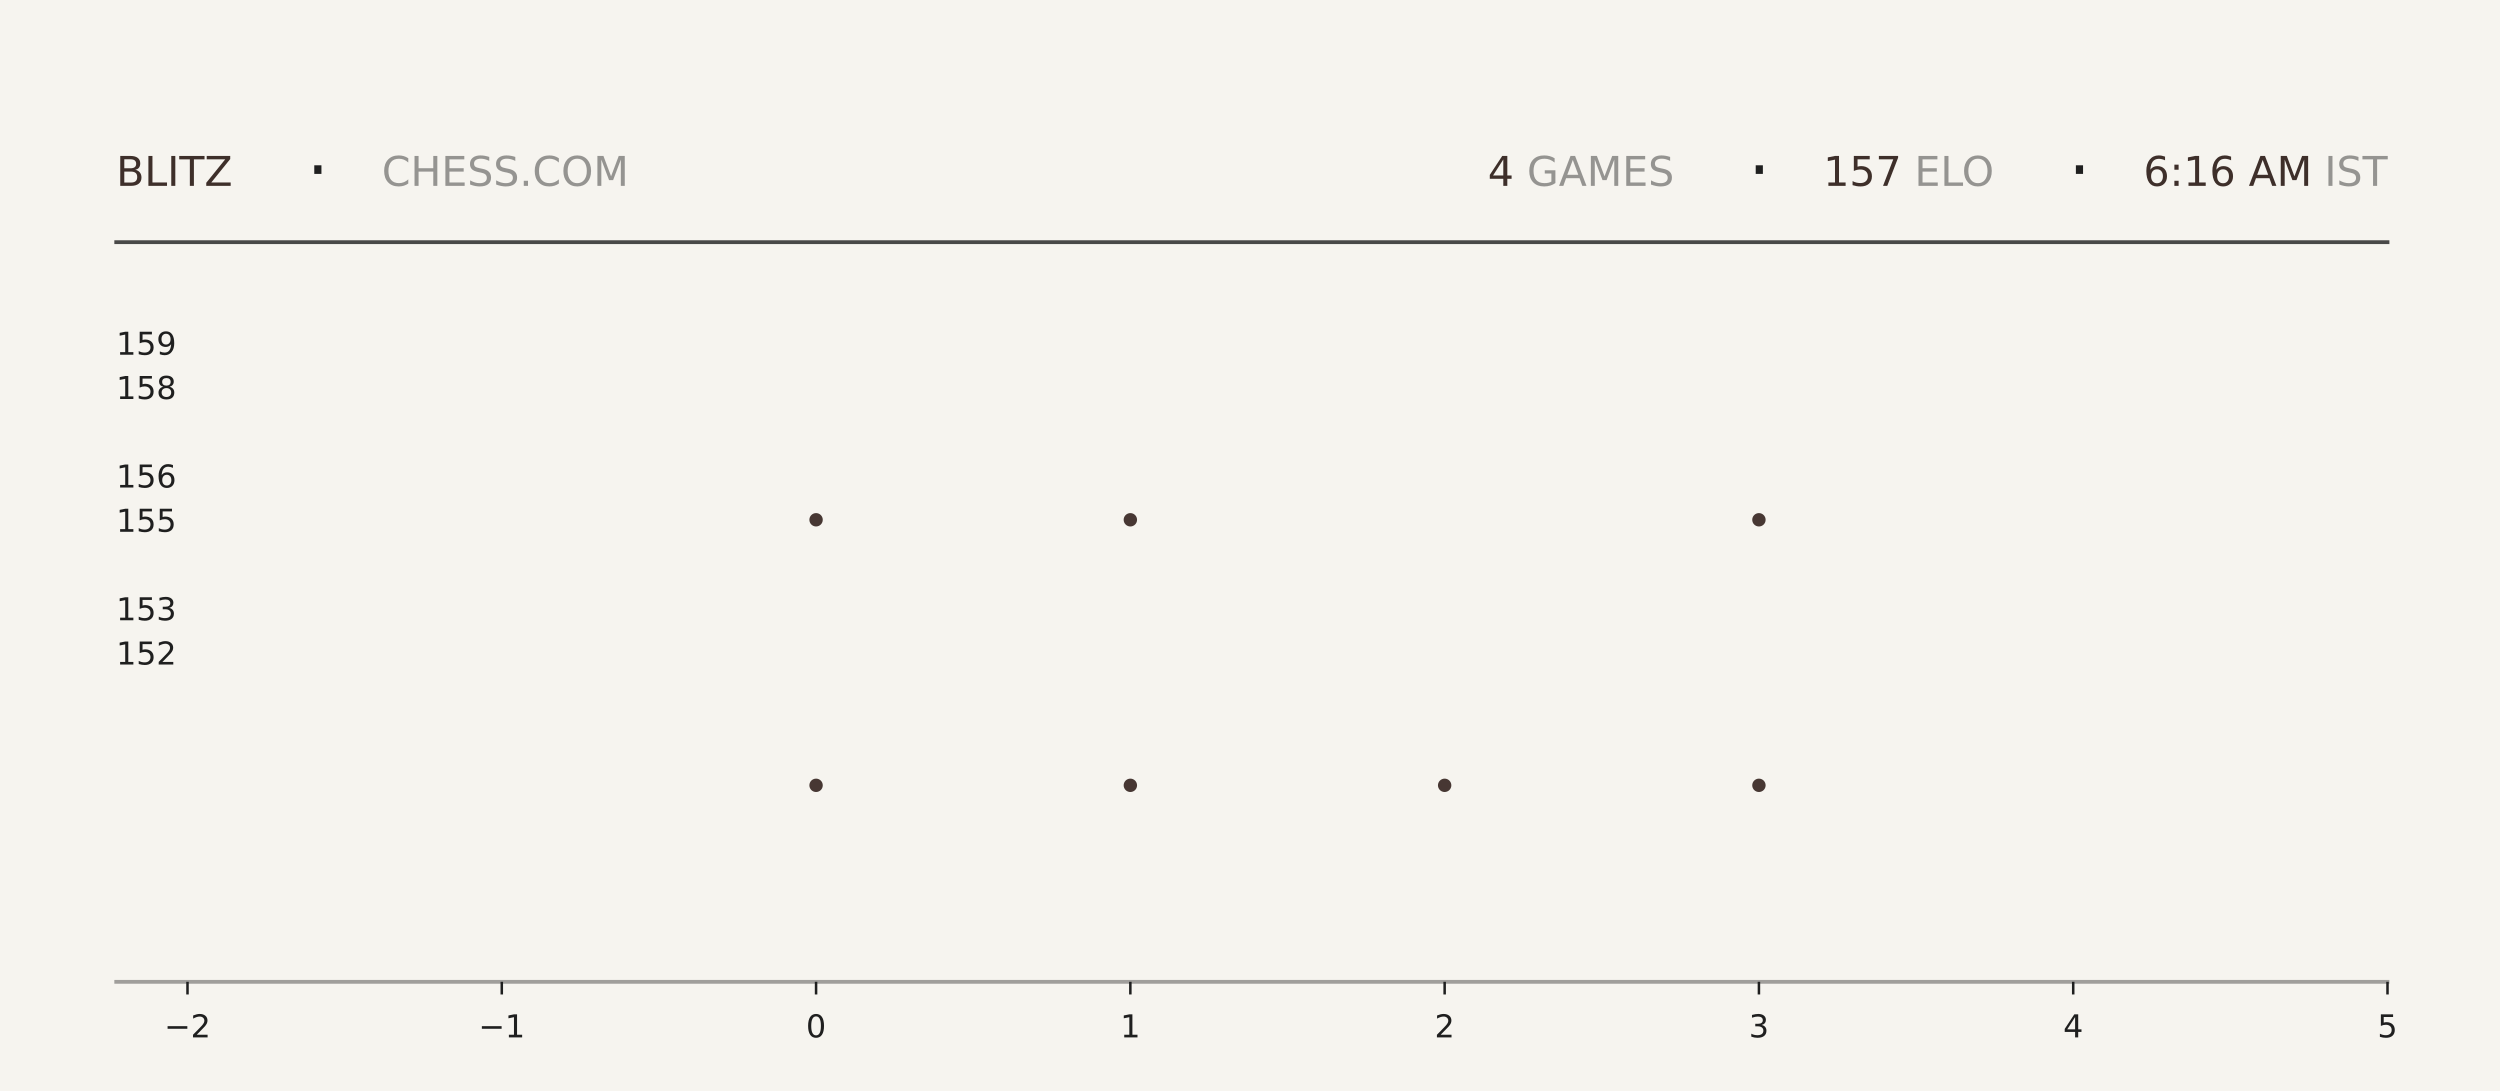
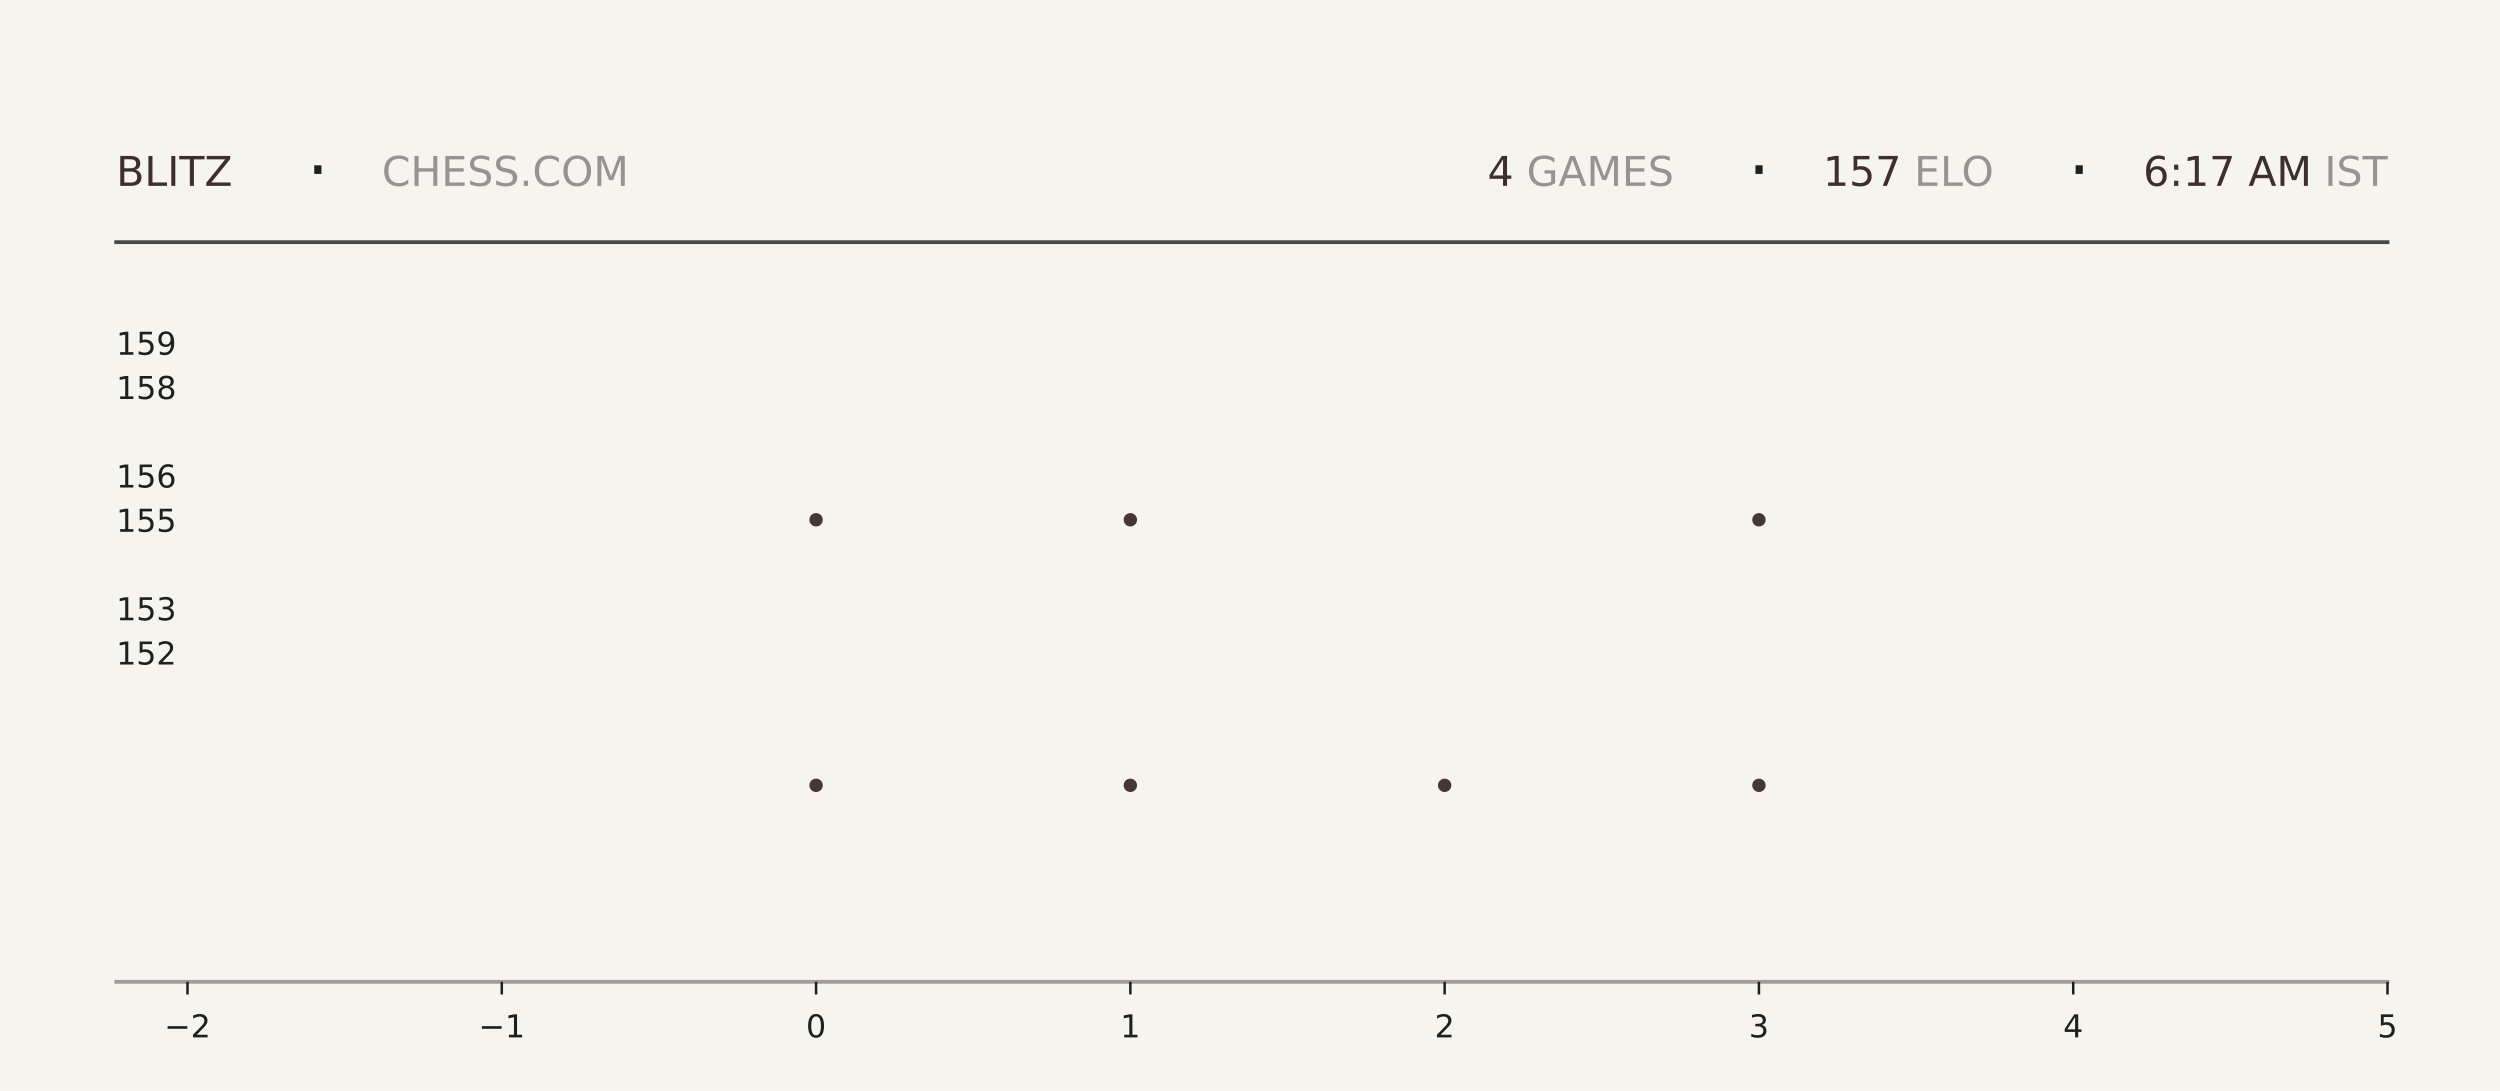
<svg xmlns="http://www.w3.org/2000/svg" xmlns:xlink="http://www.w3.org/1999/xlink" width="792pt" height="345.6pt" viewBox="0 0 792 345.6" version="1.1">
  <defs>
    <style type="text/css">*{stroke-linejoin: round; stroke-linecap: butt}</style>
  </defs>
  <g id="figure_1">
    <g id="patch_1">
      <path d="M 0 345.6  L 792 345.6  L 792 0  L 0 0  z " style="fill: #f6f4ef" />
    </g>
    <g id="axes_1">
      <g id="patch_2">
        <path d="M 59.4 311.04  L 756.36 311.04  L 756.36 103.68  L 59.4 103.68  z " style="fill: #f6f4ef" />
      </g>
      <g id="PathCollection_1">
        <defs>
-           <path id="mc5a8733827" d="M 0 2.121  C 0.563 2.121 1.102 1.898 1.5 1.5  C 1.898 1.102 2.121 0.563 2.121 0  C 2.121 -0.563 1.898 -1.102 1.5 -1.5  C 1.102 -1.898 0.563 -2.121 0 -2.121  C -0.563 -2.121 -1.102 -1.898 -1.5 -1.5  C -1.898 -1.102 -2.121 -0.563 -2.121 0  C -2.121 0.563 -1.898 1.102 -1.5 1.5  C -1.102 1.898 -0.563 2.121 0 2.121  z " />
-         </defs>
-         <g clip-path="url(#p3be9556b0c)">
-           <use xlink:href="#mc5a8733827" x="258.531" y="248.79" style="fill: #3e2f2a; fill-opacity: 0.95" />
-           <use xlink:href="#mc5a8733827" x="258.531" y="164.668" style="fill: #3e2f2a; fill-opacity: 0.95" />
+           <path id="m95b70d7a62" d="M 0 2.121  C 0.563 2.121 1.102 1.898 1.5 1.5  C 1.898 1.102 2.121 0.563 2.121 0  C 2.121 -0.563 1.898 -1.102 1.5 -1.5  C 1.102 -1.898 0.563 -2.121 0 -2.121  C -0.563 -2.121 -1.102 -1.898 -1.5 -1.5  C -1.898 -1.102 -2.121 -0.563 -2.121 0  C -2.121 0.563 -1.898 1.102 -1.5 1.5  C -1.102 1.898 -0.563 2.121 0 2.121  z " />
+         </defs>
+         <g clip-path="url(#p36cdb83ad0)">
+           <use xlink:href="#m95b70d7a62" x="258.531" y="248.79" style="fill: #3e2f2a; fill-opacity: 0.95" />
+           <use xlink:href="#m95b70d7a62" x="258.531" y="164.668" style="fill: #3e2f2a; fill-opacity: 0.95" />
        </g>
      </g>
      <g id="PathCollection_2">
-         <g clip-path="url(#p3be9556b0c)">
-           <use xlink:href="#mc5a8733827" x="358.097" y="248.79" style="fill: #3e2f2a; fill-opacity: 0.95" />
-           <use xlink:href="#mc5a8733827" x="358.097" y="164.668" style="fill: #3e2f2a; fill-opacity: 0.95" />
-           <use xlink:href="#mc5a8733827" x="358.097" y="80.547" style="fill: #3e2f2a; fill-opacity: 0.95" />
+         <g clip-path="url(#p36cdb83ad0)">
+           <use xlink:href="#m95b70d7a62" x="358.097" y="248.79" style="fill: #3e2f2a; fill-opacity: 0.95" />
+           <use xlink:href="#m95b70d7a62" x="358.097" y="164.668" style="fill: #3e2f2a; fill-opacity: 0.95" />
+           <use xlink:href="#m95b70d7a62" x="358.097" y="80.547" style="fill: #3e2f2a; fill-opacity: 0.95" />
        </g>
      </g>
      <g id="PathCollection_3">
-         <g clip-path="url(#p3be9556b0c)">
-           <use xlink:href="#mc5a8733827" x="457.663" y="248.79" style="fill: #3e2f2a; fill-opacity: 0.95" />
+         <g clip-path="url(#p36cdb83ad0)">
+           <use xlink:href="#m95b70d7a62" x="457.663" y="248.79" style="fill: #3e2f2a; fill-opacity: 0.95" />
        </g>
      </g>
      <g id="PathCollection_4">
-         <g clip-path="url(#p3be9556b0c)">
-           <use xlink:href="#mc5a8733827" x="557.229" y="248.79" style="fill: #3e2f2a; fill-opacity: 0.95" />
-           <use xlink:href="#mc5a8733827" x="557.229" y="164.668" style="fill: #3e2f2a; fill-opacity: 0.95" />
-           <use xlink:href="#mc5a8733827" x="557.229" y="80.547" style="fill: #3e2f2a; fill-opacity: 0.95" />
+         <g clip-path="url(#p36cdb83ad0)">
+           <use xlink:href="#m95b70d7a62" x="557.229" y="248.79" style="fill: #3e2f2a; fill-opacity: 0.95" />
+           <use xlink:href="#m95b70d7a62" x="557.229" y="164.668" style="fill: #3e2f2a; fill-opacity: 0.95" />
+           <use xlink:href="#m95b70d7a62" x="557.229" y="80.547" style="fill: #3e2f2a; fill-opacity: 0.95" />
        </g>
      </g>
      <g id="matplotlib.axis_1">
        <g id="xtick_1">
          <g id="line2d_1">
            <defs>
-               <path id="m1df4dccb66" d="M 0 0  L 0 4  " style="stroke: #1f1f1f; stroke-width: 0.8" />
+               <path id="m5d707ffa4f" d="M 0 0  L 0 4  " style="stroke: #1f1f1f; stroke-width: 0.8" />
            </defs>
            <g>
-               <use xlink:href="#m1df4dccb66" x="59.4" y="311.04" style="fill: #1f1f1f; stroke: #1f1f1f; stroke-width: 0.8" />
+               <use xlink:href="#m5d707ffa4f" x="59.4" y="311.04" style="fill: #1f1f1f; stroke: #1f1f1f; stroke-width: 0.8" />
            </g>
          </g>
          <g id="text_1">
            <g style="fill: #1f1f1f" transform="translate(52.02891 328.6384) scale(0.1 -0.1)">
              <defs>
                <path id="DejaVuSans-2212" d="M 678 2272  L 4684 2272  L 4684 1741  L 678 1741  L 678 2272  z " transform="scale(0.015625)" />
                <path id="DejaVuSans-32" d="M 1228 531  L 3431 531  L 3431 0  L 469 0  L 469 531  Q 828 903 1448 1529  Q 2069 2156 2228 2338  Q 2531 2678 2651 2914  Q 2772 3150 2772 3378  Q 2772 3750 2511 3984  Q 2250 4219 1831 4219  Q 1534 4219 1204 4116  Q 875 4013 500 3803  L 500 4441  Q 881 4594 1212 4672  Q 1544 4750 1819 4750  Q 2544 4750 2975 4387  Q 3406 4025 3406 3419  Q 3406 3131 3298 2873  Q 3191 2616 2906 2266  Q 2828 2175 2409 1742  Q 1991 1309 1228 531  z " transform="scale(0.015625)" />
              </defs>
              <use xlink:href="#DejaVuSans-2212" />
              <use xlink:href="#DejaVuSans-32" transform="translate(83.78906 0)" />
            </g>
          </g>
        </g>
        <g id="xtick_2">
          <g id="line2d_2">
            <g>
-               <use xlink:href="#m1df4dccb66" x="158.966" y="311.04" style="fill: #1f1f1f; stroke: #1f1f1f; stroke-width: 0.8" />
+               <use xlink:href="#m5d707ffa4f" x="158.966" y="311.04" style="fill: #1f1f1f; stroke: #1f1f1f; stroke-width: 0.8" />
            </g>
          </g>
          <g id="text_2">
            <g style="fill: #1f1f1f" transform="translate(151.5946 328.6384) scale(0.1 -0.1)">
              <defs>
                <path id="DejaVuSans-31" d="M 794 531  L 1825 531  L 1825 4091  L 703 3866  L 703 4441  L 1819 4666  L 2450 4666  L 2450 531  L 3481 531  L 3481 0  L 794 0  L 794 531  z " transform="scale(0.015625)" />
              </defs>
              <use xlink:href="#DejaVuSans-2212" />
              <use xlink:href="#DejaVuSans-31" transform="translate(83.78906 0)" />
            </g>
          </g>
        </g>
        <g id="xtick_3">
          <g id="line2d_3">
            <g>
-               <use xlink:href="#m1df4dccb66" x="258.531" y="311.04" style="fill: #1f1f1f; stroke: #1f1f1f; stroke-width: 0.8" />
+               <use xlink:href="#m5d707ffa4f" x="258.531" y="311.04" style="fill: #1f1f1f; stroke: #1f1f1f; stroke-width: 0.8" />
            </g>
          </g>
          <g id="text_3">
            <g style="fill: #1f1f1f" transform="translate(255.3502 328.6384) scale(0.1 -0.1)">
              <defs>
                <path id="DejaVuSans-30" d="M 2034 4250  Q 1547 4250 1301 3770  Q 1056 3291 1056 2328  Q 1056 1369 1301 889  Q 1547 409 2034 409  Q 2525 409 2770 889  Q 3016 1369 3016 2328  Q 3016 3291 2770 3770  Q 2525 4250 2034 4250  z M 2034 4750  Q 2819 4750 3233 4129  Q 3647 3509 3647 2328  Q 3647 1150 3233 529  Q 2819 -91 2034 -91  Q 1250 -91 836 529  Q 422 1150 422 2328  Q 422 3509 836 4129  Q 1250 4750 2034 4750  z " transform="scale(0.015625)" />
              </defs>
              <use xlink:href="#DejaVuSans-30" />
            </g>
          </g>
        </g>
        <g id="xtick_4">
          <g id="line2d_4">
            <g>
-               <use xlink:href="#m1df4dccb66" x="358.097" y="311.04" style="fill: #1f1f1f; stroke: #1f1f1f; stroke-width: 0.8" />
+               <use xlink:href="#m5d707ffa4f" x="358.097" y="311.04" style="fill: #1f1f1f; stroke: #1f1f1f; stroke-width: 0.8" />
            </g>
          </g>
          <g id="text_4">
            <g style="fill: #1f1f1f" transform="translate(354.9159 328.6384) scale(0.1 -0.1)">
              <use xlink:href="#DejaVuSans-31" />
            </g>
          </g>
        </g>
        <g id="xtick_5">
          <g id="line2d_5">
            <g>
-               <use xlink:href="#m1df4dccb66" x="457.663" y="311.04" style="fill: #1f1f1f; stroke: #1f1f1f; stroke-width: 0.8" />
+               <use xlink:href="#m5d707ffa4f" x="457.663" y="311.04" style="fill: #1f1f1f; stroke: #1f1f1f; stroke-width: 0.8" />
            </g>
          </g>
          <g id="text_5">
            <g style="fill: #1f1f1f" transform="translate(454.4816 328.6384) scale(0.1 -0.1)">
              <use xlink:href="#DejaVuSans-32" />
            </g>
          </g>
        </g>
        <g id="xtick_6">
          <g id="line2d_6">
            <g>
-               <use xlink:href="#m1df4dccb66" x="557.229" y="311.04" style="fill: #1f1f1f; stroke: #1f1f1f; stroke-width: 0.8" />
+               <use xlink:href="#m5d707ffa4f" x="557.229" y="311.04" style="fill: #1f1f1f; stroke: #1f1f1f; stroke-width: 0.8" />
            </g>
          </g>
          <g id="text_6">
            <g style="fill: #1f1f1f" transform="translate(554.0473 328.6384) scale(0.1 -0.1)">
              <defs>
                <path id="DejaVuSans-33" d="M 2597 2516  Q 3050 2419 3304 2112  Q 3559 1806 3559 1356  Q 3559 666 3084 287  Q 2609 -91 1734 -91  Q 1441 -91 1130 -33  Q 819 25 488 141  L 488 750  Q 750 597 1062 519  Q 1375 441 1716 441  Q 2309 441 2620 675  Q 2931 909 2931 1356  Q 2931 1769 2642 2001  Q 2353 2234 1838 2234  L 1294 2234  L 1294 2753  L 1863 2753  Q 2328 2753 2575 2939  Q 2822 3125 2822 3475  Q 2822 3834 2567 4026  Q 2313 4219 1838 4219  Q 1578 4219 1281 4162  Q 984 4106 628 3988  L 628 4550  Q 988 4650 1302 4700  Q 1616 4750 1894 4750  Q 2613 4750 3031 4423  Q 3450 4097 3450 3541  Q 3450 3153 3228 2886  Q 3006 2619 2597 2516  z " transform="scale(0.015625)" />
              </defs>
              <use xlink:href="#DejaVuSans-33" />
            </g>
          </g>
        </g>
        <g id="xtick_7">
          <g id="line2d_7">
            <g>
-               <use xlink:href="#m1df4dccb66" x="656.794" y="311.04" style="fill: #1f1f1f; stroke: #1f1f1f; stroke-width: 0.8" />
+               <use xlink:href="#m5d707ffa4f" x="656.794" y="311.04" style="fill: #1f1f1f; stroke: #1f1f1f; stroke-width: 0.8" />
            </g>
          </g>
          <g id="text_7">
            <g style="fill: #1f1f1f" transform="translate(653.613 328.6384) scale(0.1 -0.1)">
              <defs>
                <path id="DejaVuSans-34" d="M 2419 4116  L 825 1625  L 2419 1625  L 2419 4116  z M 2253 4666  L 3047 4666  L 3047 1625  L 3713 1625  L 3713 1100  L 3047 1100  L 3047 0  L 2419 0  L 2419 1100  L 313 1100  L 313 1709  L 2253 4666  z " transform="scale(0.015625)" />
              </defs>
              <use xlink:href="#DejaVuSans-34" />
            </g>
          </g>
        </g>
        <g id="xtick_8">
          <g id="line2d_8">
            <g>
-               <use xlink:href="#m1df4dccb66" x="756.36" y="311.04" style="fill: #1f1f1f; stroke: #1f1f1f; stroke-width: 0.8" />
+               <use xlink:href="#m5d707ffa4f" x="756.36" y="311.04" style="fill: #1f1f1f; stroke: #1f1f1f; stroke-width: 0.8" />
            </g>
          </g>
          <g id="text_8">
            <g style="fill: #1f1f1f" transform="translate(753.1788 328.6384) scale(0.1 -0.1)">
              <defs>
                <path id="DejaVuSans-35" d="M 691 4666  L 3169 4666  L 3169 4134  L 1269 4134  L 1269 2991  Q 1406 3038 1543 3061  Q 1681 3084 1819 3084  Q 2600 3084 3056 2656  Q 3513 2228 3513 1497  Q 3513 744 3044 326  Q 2575 -91 1722 -91  Q 1428 -91 1123 -41  Q 819 9 494 109  L 494 744  Q 775 591 1075 516  Q 1375 441 1709 441  Q 2250 441 2565 725  Q 2881 1009 2881 1497  Q 2881 1984 2565 2268  Q 2250 2553 1709 2553  Q 1456 2553 1204 2497  Q 953 2441 691 2322  L 691 4666  z " transform="scale(0.015625)" />
              </defs>
              <use xlink:href="#DejaVuSans-35" />
            </g>
          </g>
        </g>
      </g>
      <g id="matplotlib.axis_2">
        <g id="ytick_1">
          <g id="line2d_9" />
          <g id="text_9">
            <g style="fill: #1f1f1f" transform="translate(36.8125 210.5283) scale(0.1 -0.1)">
              <use xlink:href="#DejaVuSans-31" />
              <use xlink:href="#DejaVuSans-35" transform="translate(63.62305 0)" />
              <use xlink:href="#DejaVuSans-32" transform="translate(127.2461 0)" />
            </g>
          </g>
        </g>
        <g id="ytick_2">
          <g id="line2d_10" />
          <g id="text_10">
            <g style="fill: #1f1f1f" transform="translate(36.8125 196.508) scale(0.1 -0.1)">
              <use xlink:href="#DejaVuSans-31" />
              <use xlink:href="#DejaVuSans-35" transform="translate(63.62305 0)" />
              <use xlink:href="#DejaVuSans-33" transform="translate(127.2461 0)" />
            </g>
          </g>
        </g>
        <g id="ytick_3">
          <g id="line2d_11" />
          <g id="text_11">
            <g style="fill: #1f1f1f" transform="translate(36.8125 168.4675) scale(0.1 -0.1)">
              <use xlink:href="#DejaVuSans-31" />
              <use xlink:href="#DejaVuSans-35" transform="translate(63.62305 0)" />
              <use xlink:href="#DejaVuSans-35" transform="translate(127.2461 0)" />
            </g>
          </g>
        </g>
        <g id="ytick_4">
          <g id="line2d_12" />
          <g id="text_12">
            <g style="fill: #1f1f1f" transform="translate(36.8125 154.4472) scale(0.1 -0.1)">
              <defs>
                <path id="DejaVuSans-36" d="M 2113 2584  Q 1688 2584 1439 2293  Q 1191 2003 1191 1497  Q 1191 994 1439 701  Q 1688 409 2113 409  Q 2538 409 2786 701  Q 3034 994 3034 1497  Q 3034 2003 2786 2293  Q 2538 2584 2113 2584  z M 3366 4563  L 3366 3988  Q 3128 4100 2886 4159  Q 2644 4219 2406 4219  Q 1781 4219 1451 3797  Q 1122 3375 1075 2522  Q 1259 2794 1537 2939  Q 1816 3084 2150 3084  Q 2853 3084 3261 2657  Q 3669 2231 3669 1497  Q 3669 778 3244 343  Q 2819 -91 2113 -91  Q 1303 -91 875 529  Q 447 1150 447 2328  Q 447 3434 972 4092  Q 1497 4750 2381 4750  Q 2619 4750 2861 4703  Q 3103 4656 3366 4563  z " transform="scale(0.015625)" />
              </defs>
              <use xlink:href="#DejaVuSans-31" />
              <use xlink:href="#DejaVuSans-35" transform="translate(63.62305 0)" />
              <use xlink:href="#DejaVuSans-36" transform="translate(127.2461 0)" />
            </g>
          </g>
        </g>
        <g id="ytick_5">
          <g id="line2d_13" />
          <g id="text_13">
            <g style="fill: #1f1f1f" transform="translate(36.8125 126.4066) scale(0.1 -0.1)">
              <defs>
                <path id="DejaVuSans-38" d="M 2034 2216  Q 1584 2216 1326 1975  Q 1069 1734 1069 1313  Q 1069 891 1326 650  Q 1584 409 2034 409  Q 2484 409 2743 651  Q 3003 894 3003 1313  Q 3003 1734 2745 1975  Q 2488 2216 2034 2216  z M 1403 2484  Q 997 2584 770 2862  Q 544 3141 544 3541  Q 544 4100 942 4425  Q 1341 4750 2034 4750  Q 2731 4750 3128 4425  Q 3525 4100 3525 3541  Q 3525 3141 3298 2862  Q 3072 2584 2669 2484  Q 3125 2378 3379 2068  Q 3634 1759 3634 1313  Q 3634 634 3220 271  Q 2806 -91 2034 -91  Q 1263 -91 848 271  Q 434 634 434 1313  Q 434 1759 690 2068  Q 947 2378 1403 2484  z M 1172 3481  Q 1172 3119 1398 2916  Q 1625 2713 2034 2713  Q 2441 2713 2670 2916  Q 2900 3119 2900 3481  Q 2900 3844 2670 4047  Q 2441 4250 2034 4250  Q 1625 4250 1398 4047  Q 1172 3844 1172 3481  z " transform="scale(0.015625)" />
              </defs>
              <use xlink:href="#DejaVuSans-31" />
              <use xlink:href="#DejaVuSans-35" transform="translate(63.62305 0)" />
              <use xlink:href="#DejaVuSans-38" transform="translate(127.2461 0)" />
            </g>
          </g>
        </g>
        <g id="ytick_6">
          <g id="line2d_14" />
          <g id="text_14">
            <g style="fill: #1f1f1f" transform="translate(36.8125 112.3863) scale(0.1 -0.1)">
              <defs>
                <path id="DejaVuSans-39" d="M 703 97  L 703 672  Q 941 559 1184 500  Q 1428 441 1663 441  Q 2288 441 2617 861  Q 2947 1281 2994 2138  Q 2813 1869 2534 1725  Q 2256 1581 1919 1581  Q 1219 1581 811 2004  Q 403 2428 403 3163  Q 403 3881 828 4315  Q 1253 4750 1959 4750  Q 2769 4750 3195 4129  Q 3622 3509 3622 2328  Q 3622 1225 3098 567  Q 2575 -91 1691 -91  Q 1453 -91 1209 -44  Q 966 3 703 97  z M 1959 2075  Q 2384 2075 2632 2365  Q 2881 2656 2881 3163  Q 2881 3666 2632 3958  Q 2384 4250 1959 4250  Q 1534 4250 1286 3958  Q 1038 3666 1038 3163  Q 1038 2656 1286 2365  Q 1534 2075 1959 2075  z " transform="scale(0.015625)" />
              </defs>
              <use xlink:href="#DejaVuSans-31" />
              <use xlink:href="#DejaVuSans-35" transform="translate(63.62305 0)" />
              <use xlink:href="#DejaVuSans-39" transform="translate(127.2461 0)" />
            </g>
          </g>
        </g>
      </g>
    </g>
    <g id="line2d_15">
      <path d="M 36.82 76.723  L 756.36 76.723  " style="fill: none; stroke: #1f1f1f; stroke-opacity: 0.8; stroke-width: 1.2; stroke-linecap: square" />
    </g>
    <g id="line2d_16">
      <path d="M 36.82 311.04  L 756.36 311.04  " style="fill: none; stroke: #1f1f1f; stroke-opacity: 0.4; stroke-width: 1.2; stroke-linecap: square" />
    </g>
    <g id="text_15">
      <g style="fill: #3e2f2a" transform="translate(36.82 58.88319) scale(0.13 -0.13)">
        <defs>
          <path id="DejaVuSans-42" d="M 1259 2228  L 1259 519  L 2272 519  Q 2781 519 3026 730  Q 3272 941 3272 1375  Q 3272 1813 3026 2020  Q 2781 2228 2272 2228  L 1259 2228  z M 1259 4147  L 1259 2741  L 2194 2741  Q 2656 2741 2882 2914  Q 3109 3088 3109 3444  Q 3109 3797 2882 3972  Q 2656 4147 2194 4147  L 1259 4147  z M 628 4666  L 2241 4666  Q 2963 4666 3353 4366  Q 3744 4066 3744 3513  Q 3744 3084 3544 2831  Q 3344 2578 2956 2516  Q 3422 2416 3680 2098  Q 3938 1781 3938 1306  Q 3938 681 3513 340  Q 3088 0 2303 0  L 628 0  L 628 4666  z " transform="scale(0.015625)" />
          <path id="DejaVuSans-4c" d="M 628 4666  L 1259 4666  L 1259 531  L 3531 531  L 3531 0  L 628 0  L 628 4666  z " transform="scale(0.015625)" />
          <path id="DejaVuSans-49" d="M 628 4666  L 1259 4666  L 1259 0  L 628 0  L 628 4666  z " transform="scale(0.015625)" />
          <path id="DejaVuSans-54" d="M -19 4666  L 3928 4666  L 3928 4134  L 2272 4134  L 2272 0  L 1638 0  L 1638 4134  L -19 4134  L -19 4666  z " transform="scale(0.015625)" />
          <path id="DejaVuSans-5a" d="M 359 4666  L 4025 4666  L 4025 4184  L 1075 531  L 4097 531  L 4097 0  L 288 0  L 288 481  L 3238 4134  L 359 4134  L 359 4666  z " transform="scale(0.015625)" />
        </defs>
        <use xlink:href="#DejaVuSans-42" />
        <use xlink:href="#DejaVuSans-4c" transform="translate(68.60352 0)" />
        <use xlink:href="#DejaVuSans-49" transform="translate(124.3164 0)" />
        <use xlink:href="#DejaVuSans-54" transform="translate(153.8086 0)" />
        <use xlink:href="#DejaVuSans-5a" transform="translate(214.8926 0)" />
      </g>
    </g>
    <g id="text_16">
      <g style="fill: #1f1f1f" transform="translate(97.21 61.36662) scale(0.22 -0.22)">
        <defs>
          <path id="DejaVuSans-b7" d="M 684 2619  L 1344 2619  L 1344 1825  L 684 1825  L 684 2619  z " transform="scale(0.015625)" />
        </defs>
        <use xlink:href="#DejaVuSans-b7" />
      </g>
    </g>
    <g id="text_17">
      <g style="fill: #1f1f1f; opacity: 0.45" transform="translate(120.97 58.88319) scale(0.13 -0.13)">
        <defs>
          <path id="DejaVuSans-43" d="M 4122 4306  L 4122 3641  Q 3803 3938 3442 4084  Q 3081 4231 2675 4231  Q 1875 4231 1450 3742  Q 1025 3253 1025 2328  Q 1025 1406 1450 917  Q 1875 428 2675 428  Q 3081 428 3442 575  Q 3803 722 4122 1019  L 4122 359  Q 3791 134 3420 21  Q 3050 -91 2638 -91  Q 1578 -91 968 557  Q 359 1206 359 2328  Q 359 3453 968 4101  Q 1578 4750 2638 4750  Q 3056 4750 3426 4639  Q 3797 4528 4122 4306  z " transform="scale(0.015625)" />
          <path id="DejaVuSans-48" d="M 628 4666  L 1259 4666  L 1259 2753  L 3553 2753  L 3553 4666  L 4184 4666  L 4184 0  L 3553 0  L 3553 2222  L 1259 2222  L 1259 0  L 628 0  L 628 4666  z " transform="scale(0.015625)" />
          <path id="DejaVuSans-45" d="M 628 4666  L 3578 4666  L 3578 4134  L 1259 4134  L 1259 2753  L 3481 2753  L 3481 2222  L 1259 2222  L 1259 531  L 3634 531  L 3634 0  L 628 0  L 628 4666  z " transform="scale(0.015625)" />
          <path id="DejaVuSans-53" d="M 3425 4513  L 3425 3897  Q 3066 4069 2747 4153  Q 2428 4238 2131 4238  Q 1616 4238 1336 4038  Q 1056 3838 1056 3469  Q 1056 3159 1242 3001  Q 1428 2844 1947 2747  L 2328 2669  Q 3034 2534 3370 2195  Q 3706 1856 3706 1288  Q 3706 609 3251 259  Q 2797 -91 1919 -91  Q 1588 -91 1214 -16  Q 841 59 441 206  L 441 856  Q 825 641 1194 531  Q 1563 422 1919 422  Q 2459 422 2753 634  Q 3047 847 3047 1241  Q 3047 1584 2836 1778  Q 2625 1972 2144 2069  L 1759 2144  Q 1053 2284 737 2584  Q 422 2884 422 3419  Q 422 4038 858 4394  Q 1294 4750 2059 4750  Q 2388 4750 2728 4690  Q 3069 4631 3425 4513  z " transform="scale(0.015625)" />
          <path id="DejaVuSans-2e" d="M 684 794  L 1344 794  L 1344 0  L 684 0  L 684 794  z " transform="scale(0.015625)" />
          <path id="DejaVuSans-4f" d="M 2522 4238  Q 1834 4238 1429 3725  Q 1025 3213 1025 2328  Q 1025 1447 1429 934  Q 1834 422 2522 422  Q 3209 422 3611 934  Q 4013 1447 4013 2328  Q 4013 3213 3611 3725  Q 3209 4238 2522 4238  z M 2522 4750  Q 3503 4750 4090 4092  Q 4678 3434 4678 2328  Q 4678 1225 4090 567  Q 3503 -91 2522 -91  Q 1538 -91 948 565  Q 359 1222 359 2328  Q 359 3434 948 4092  Q 1538 4750 2522 4750  z " transform="scale(0.015625)" />
          <path id="DejaVuSans-4d" d="M 628 4666  L 1569 4666  L 2759 1491  L 3956 4666  L 4897 4666  L 4897 0  L 4281 0  L 4281 4097  L 3078 897  L 2444 897  L 1241 4097  L 1241 0  L 628 0  L 628 4666  z " transform="scale(0.015625)" />
        </defs>
        <use xlink:href="#DejaVuSans-43" />
        <use xlink:href="#DejaVuSans-48" transform="translate(69.82422 0)" />
        <use xlink:href="#DejaVuSans-45" transform="translate(145.0195 0)" />
        <use xlink:href="#DejaVuSans-53" transform="translate(208.2031 0)" />
        <use xlink:href="#DejaVuSans-53" transform="translate(271.6797 0)" />
        <use xlink:href="#DejaVuSans-2e" transform="translate(335.1562 0)" />
        <use xlink:href="#DejaVuSans-43" transform="translate(366.9434 0)" />
        <use xlink:href="#DejaVuSans-4f" transform="translate(436.7676 0)" />
        <use xlink:href="#DejaVuSans-4d" transform="translate(515.4785 0)" />
      </g>
    </g>
    <g id="text_18">
-       <g style="fill: #3e2f2a" transform="translate(471.33 58.88319) scale(0.13 -0.13)">
+       <g style="fill: #3e2f2a" transform="translate(471.24 58.88319) scale(0.13 -0.13)">
        <use xlink:href="#DejaVuSans-34" />
      </g>
    </g>
    <g id="text_19">
-       <g style="fill: #1f1f1f; opacity: 0.45" transform="translate(479.61 58.88319) scale(0.13 -0.13)">
+       <g style="fill: #1f1f1f; opacity: 0.45" transform="translate(479.52 58.88319) scale(0.13 -0.13)">
        <defs>
          <path id="DejaVuSans-20" transform="scale(0.015625)" />
          <path id="DejaVuSans-47" d="M 3809 666  L 3809 1919  L 2778 1919  L 2778 2438  L 4434 2438  L 4434 434  Q 4069 175 3628 42  Q 3188 -91 2688 -91  Q 1594 -91 976 548  Q 359 1188 359 2328  Q 359 3472 976 4111  Q 1594 4750 2688 4750  Q 3144 4750 3555 4637  Q 3966 4525 4313 4306  L 4313 3634  Q 3963 3931 3569 4081  Q 3175 4231 2741 4231  Q 1884 4231 1454 3753  Q 1025 3275 1025 2328  Q 1025 1384 1454 906  Q 1884 428 2741 428  Q 3075 428 3337 486  Q 3600 544 3809 666  z " transform="scale(0.015625)" />
          <path id="DejaVuSans-41" d="M 2188 4044  L 1331 1722  L 3047 1722  L 2188 4044  z M 1831 4666  L 2547 4666  L 4325 0  L 3669 0  L 3244 1197  L 1141 1197  L 716 0  L 50 0  L 1831 4666  z " transform="scale(0.015625)" />
        </defs>
        <use xlink:href="#DejaVuSans-20" />
        <use xlink:href="#DejaVuSans-47" transform="translate(31.78711 0)" />
        <use xlink:href="#DejaVuSans-41" transform="translate(109.2773 0)" />
        <use xlink:href="#DejaVuSans-4d" transform="translate(177.6855 0)" />
        <use xlink:href="#DejaVuSans-45" transform="translate(263.9648 0)" />
        <use xlink:href="#DejaVuSans-53" transform="translate(327.1484 0)" />
      </g>
    </g>
    <g id="text_20">
-       <g style="fill: #1f1f1f" transform="translate(553.86 61.36662) scale(0.22 -0.22)">
+       <g style="fill: #1f1f1f" transform="translate(553.77 61.36662) scale(0.22 -0.22)">
        <use xlink:href="#DejaVuSans-b7" />
      </g>
    </g>
    <g id="text_21">
-       <g style="fill: #3e2f2a" transform="translate(577.62 58.88319) scale(0.13 -0.13)">
+       <g style="fill: #3e2f2a" transform="translate(577.53 58.88319) scale(0.13 -0.13)">
        <defs>
          <path id="DejaVuSans-37" d="M 525 4666  L 3525 4666  L 3525 4397  L 1831 0  L 1172 0  L 2766 4134  L 525 4134  L 525 4666  z " transform="scale(0.015625)" />
        </defs>
        <use xlink:href="#DejaVuSans-31" />
        <use xlink:href="#DejaVuSans-35" transform="translate(63.62305 0)" />
        <use xlink:href="#DejaVuSans-37" transform="translate(127.2461 0)" />
      </g>
    </g>
    <g id="text_22">
-       <g style="fill: #1f1f1f; opacity: 0.45" transform="translate(602.37 58.88319) scale(0.13 -0.13)">
+       <g style="fill: #1f1f1f; opacity: 0.45" transform="translate(602.28 58.88319) scale(0.13 -0.13)">
        <use xlink:href="#DejaVuSans-20" />
        <use xlink:href="#DejaVuSans-45" transform="translate(31.78711 0)" />
        <use xlink:href="#DejaVuSans-4c" transform="translate(94.9707 0)" />
        <use xlink:href="#DejaVuSans-4f" transform="translate(147.0586 0)" />
      </g>
    </g>
    <g id="text_23">
-       <g style="fill: #1f1f1f" transform="translate(655.29 61.36662) scale(0.22 -0.22)">
+       <g style="fill: #1f1f1f" transform="translate(655.2 61.36662) scale(0.22 -0.22)">
        <use xlink:href="#DejaVuSans-b7" />
      </g>
    </g>
    <g id="text_24">
-       <g style="fill: #3e2f2a" transform="translate(679.05 58.88319) scale(0.13 -0.13)">
+       <g style="fill: #3e2f2a" transform="translate(678.96 58.88319) scale(0.13 -0.13)">
        <defs>
          <path id="DejaVuSans-3a" d="M 750 794  L 1409 794  L 1409 0  L 750 0  L 750 794  z M 750 3309  L 1409 3309  L 1409 2516  L 750 2516  L 750 3309  z " transform="scale(0.015625)" />
        </defs>
        <use xlink:href="#DejaVuSans-36" />
        <use xlink:href="#DejaVuSans-3a" transform="translate(63.62305 0)" />
        <use xlink:href="#DejaVuSans-31" transform="translate(97.31445 0)" />
-         <use xlink:href="#DejaVuSans-36" transform="translate(160.9375 0)" />
+         <use xlink:href="#DejaVuSans-37" transform="translate(160.9375 0)" />
        <use xlink:href="#DejaVuSans-20" transform="translate(224.5605 0)" />
        <use xlink:href="#DejaVuSans-41" transform="translate(256.3477 0)" />
        <use xlink:href="#DejaVuSans-4d" transform="translate(324.7559 0)" />
      </g>
    </g>
    <g id="text_25">
      <g style="fill: #1f1f1f; opacity: 0.45" transform="translate(732.24 58.88319) scale(0.13 -0.13)">
        <use xlink:href="#DejaVuSans-20" />
        <use xlink:href="#DejaVuSans-49" transform="translate(31.78711 0)" />
        <use xlink:href="#DejaVuSans-53" transform="translate(61.2793 0)" />
        <use xlink:href="#DejaVuSans-54" transform="translate(124.7559 0)" />
      </g>
    </g>
  </g>
  <defs>
-     <clipPath id="p3be9556b0c">
+     <clipPath id="p36cdb83ad0">
      <rect x="59.4" y="103.68" width="696.96" height="207.36" />
    </clipPath>
  </defs>
</svg>
